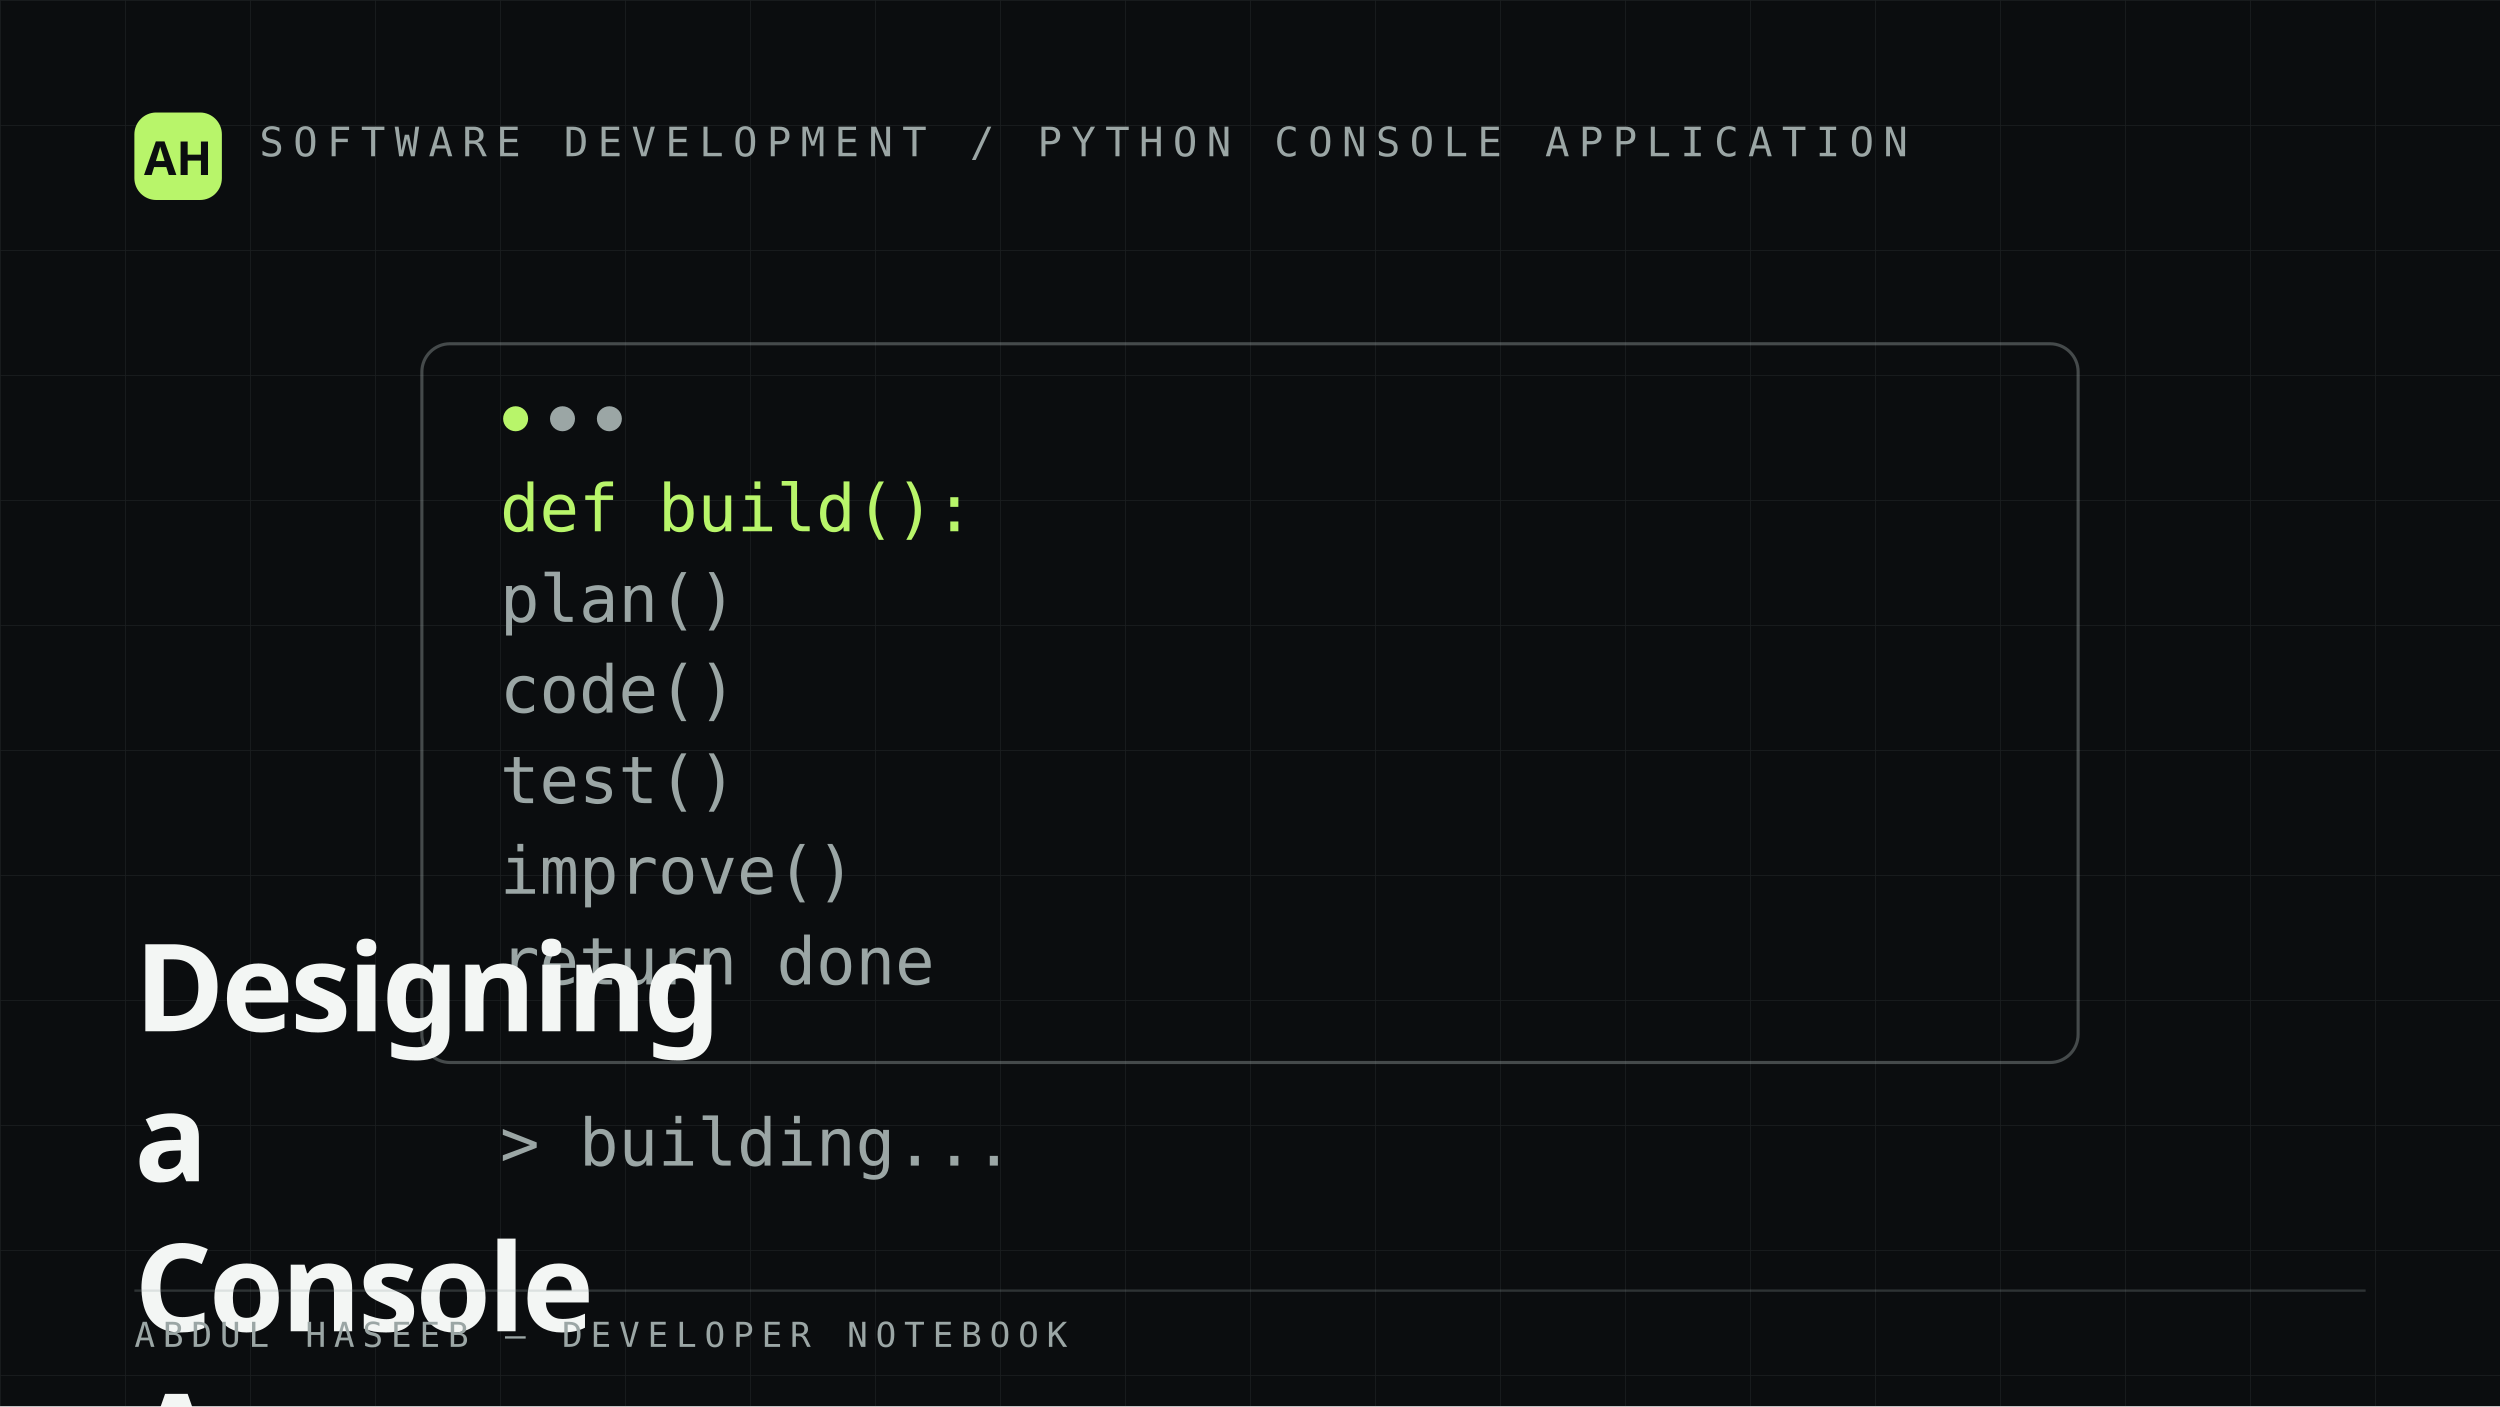
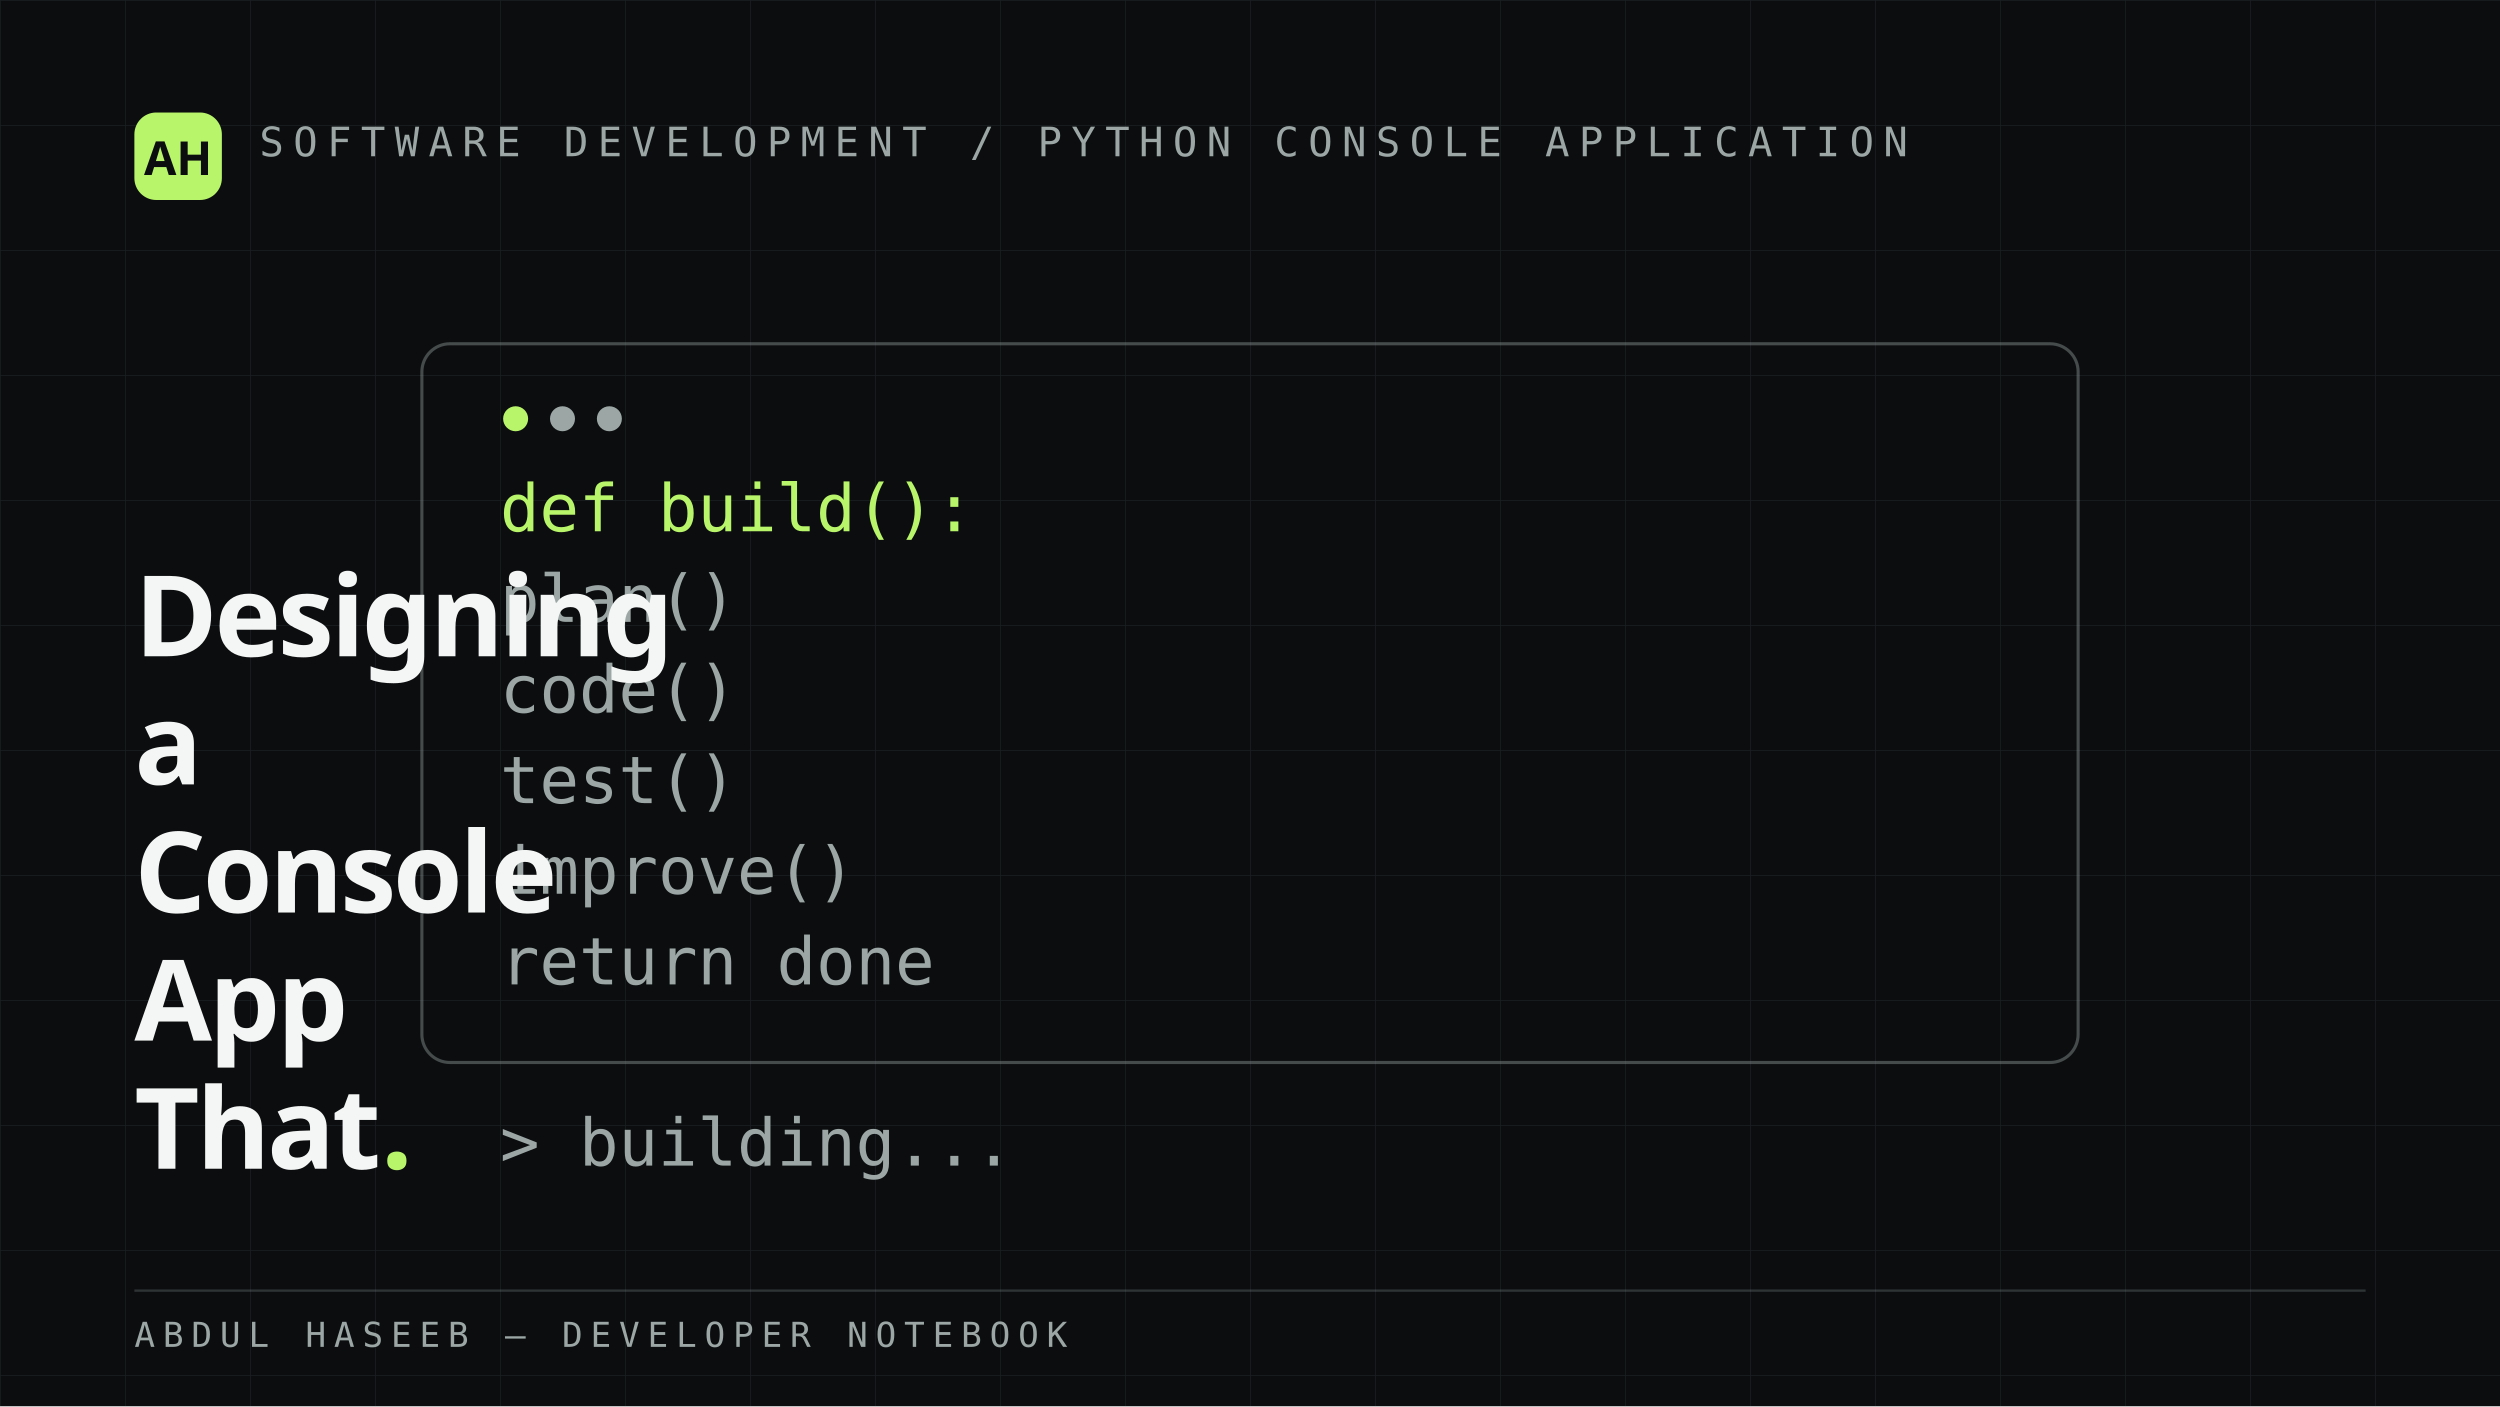
<svg xmlns="http://www.w3.org/2000/svg" width="1600" height="900" viewBox="0 0 1600 900">
  <defs>
    <pattern id="g" width="80" height="80" patternUnits="userSpaceOnUse">
      <path d="M 80 0 L 0 0 0 80" fill="none" stroke="#9BA6A5" stroke-opacity="0.12" />
    </pattern>
  </defs>
  <rect width="1600" height="900" fill="#0B0D0F" />
  <rect width="1600" height="900" fill="url(#g)" />
  <rect x="270" y="220" width="1060" height="460" rx="18" fill="none" stroke="#9BA6A5" stroke-opacity="0.4" stroke-width="2" />
  <circle cx="330" cy="268" r="8" fill="#B8F56A" />
  <circle cx="360" cy="268" r="8" fill="#9BA6A5" />
  <circle cx="390" cy="268" r="8" fill="#9BA6A5" />
  <text x="320" y="340" fill="#B8F56A" font-size="42" font-family="DM Mono, monospace" font-weight="300">def build():</text>
  <text x="320" y="398" fill="#9BA6A5" font-size="42" font-family="DM Mono, monospace" font-weight="300">  plan()</text>
  <text x="320" y="456" fill="#9BA6A5" font-size="42" font-family="DM Mono, monospace" font-weight="300">  code()</text>
  <text x="320" y="514" fill="#9BA6A5" font-size="42" font-family="DM Mono, monospace" font-weight="300">  test()</text>
  <text x="320" y="572" fill="#9BA6A5" font-size="42" font-family="DM Mono, monospace" font-weight="300">  improve()</text>
  <text x="320" y="630" fill="#9BA6A5" font-size="42" font-family="DM Mono, monospace" font-weight="300">  return done</text>
  <text x="320" y="688" fill="#9BA6A5" font-size="42" font-family="DM Mono, monospace" font-weight="300" />
  <text x="320" y="746" fill="#9BA6A5" font-size="42" font-family="DM Mono, monospace" font-weight="300">&gt; building...</text>
  <g>
    <rect x="86" y="72" width="56" height="56" rx="14" fill="#B8F56A" />
    <text x="114" y="112" text-anchor="middle" font-family="Space Grotesk, sans-serif" font-size="30" font-weight="700" fill="#0B0D0F">AH</text>
  </g>
  <text x="166" y="100" font-family="DM Mono, monospace" font-size="26" letter-spacing="6" fill="#9BA6A5" font-weight="300">SOFTWARE DEVELOPMENT / PYTHON CONSOLE APPLICATION</text>
-   <text x="86" y="660" font-family="Space Grotesk, sans-serif" font-size="78" font-weight="700" fill="#F3F6F4" letter-spacing="-2">Designing</text>
-   <text x="86" y="756" font-family="Space Grotesk, sans-serif" font-size="78" font-weight="700" fill="#F3F6F4" letter-spacing="-2">a</text>
-   <text x="86" y="852" font-family="Space Grotesk, sans-serif" font-size="78" font-weight="700" fill="#F3F6F4" letter-spacing="-2">Console</text>
-   <text x="86" y="948" font-family="Space Grotesk, sans-serif" font-size="78" font-weight="700" fill="#F3F6F4" letter-spacing="-2">App</text>
-   <text x="86" y="1044" font-family="Space Grotesk, sans-serif" font-size="78" font-weight="700" fill="#F3F6F4" letter-spacing="-2">That<tspan fill="#B8F56A">.</tspan>
+   <text x="86" y="420" font-family="Space Grotesk, sans-serif" font-size="72" font-weight="700" fill="#F3F6F4" letter-spacing="-2">Designing</text>
+   <text x="86" y="502" font-family="Space Grotesk, sans-serif" font-size="72" font-weight="700" fill="#F3F6F4" letter-spacing="-2">a</text>
+   <text x="86" y="584" font-family="Space Grotesk, sans-serif" font-size="72" font-weight="700" fill="#F3F6F4" letter-spacing="-2">Console</text>
+   <text x="86" y="666" font-family="Space Grotesk, sans-serif" font-size="72" font-weight="700" fill="#F3F6F4" letter-spacing="-2">App</text>
+   <text x="86" y="748" font-family="Space Grotesk, sans-serif" font-size="72" font-weight="700" fill="#F3F6F4" letter-spacing="-2">That<tspan fill="#B8F56A">.</tspan>
  </text>
  <line x1="86" y1="826" x2="1514" y2="826" stroke="#9BA6A5" stroke-opacity="0.25" stroke-width="1.5" />
  <text x="86" y="862" font-family="DM Mono, monospace" font-size="22" letter-spacing="5" fill="#9BA6A5" font-weight="300">ABDUL HASEEB — DEVELOPER NOTEBOOK</text>
</svg>
